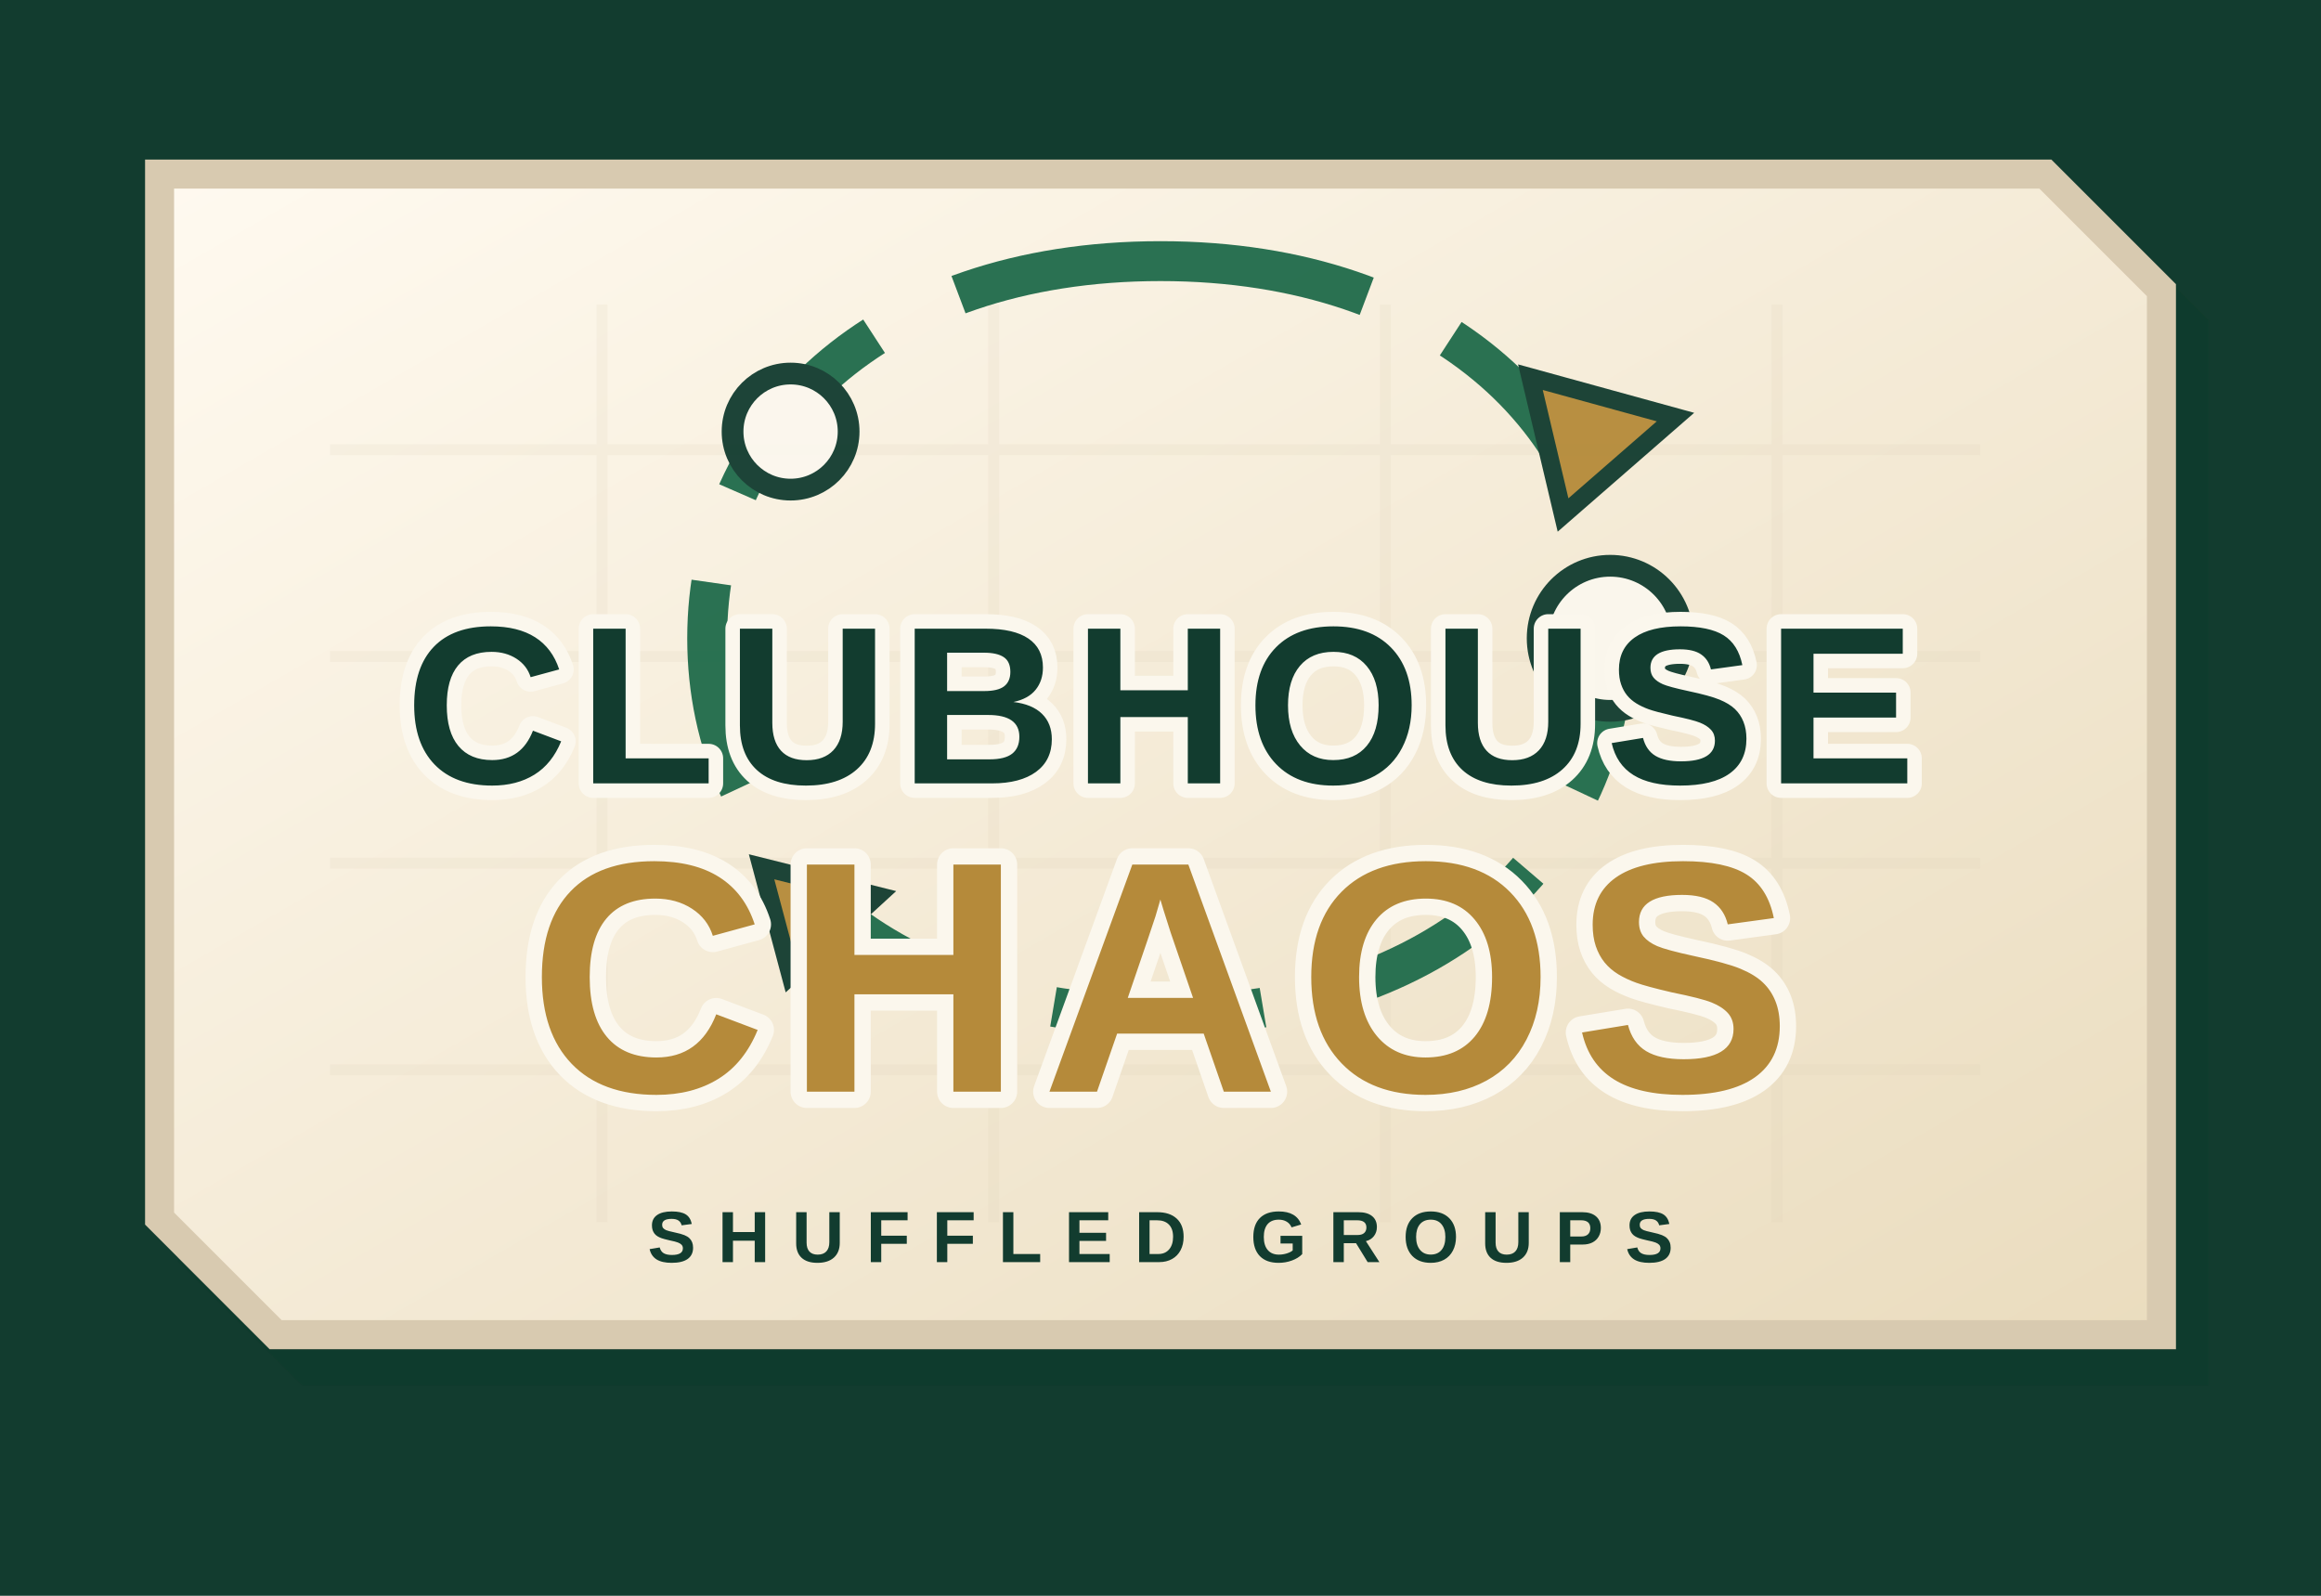
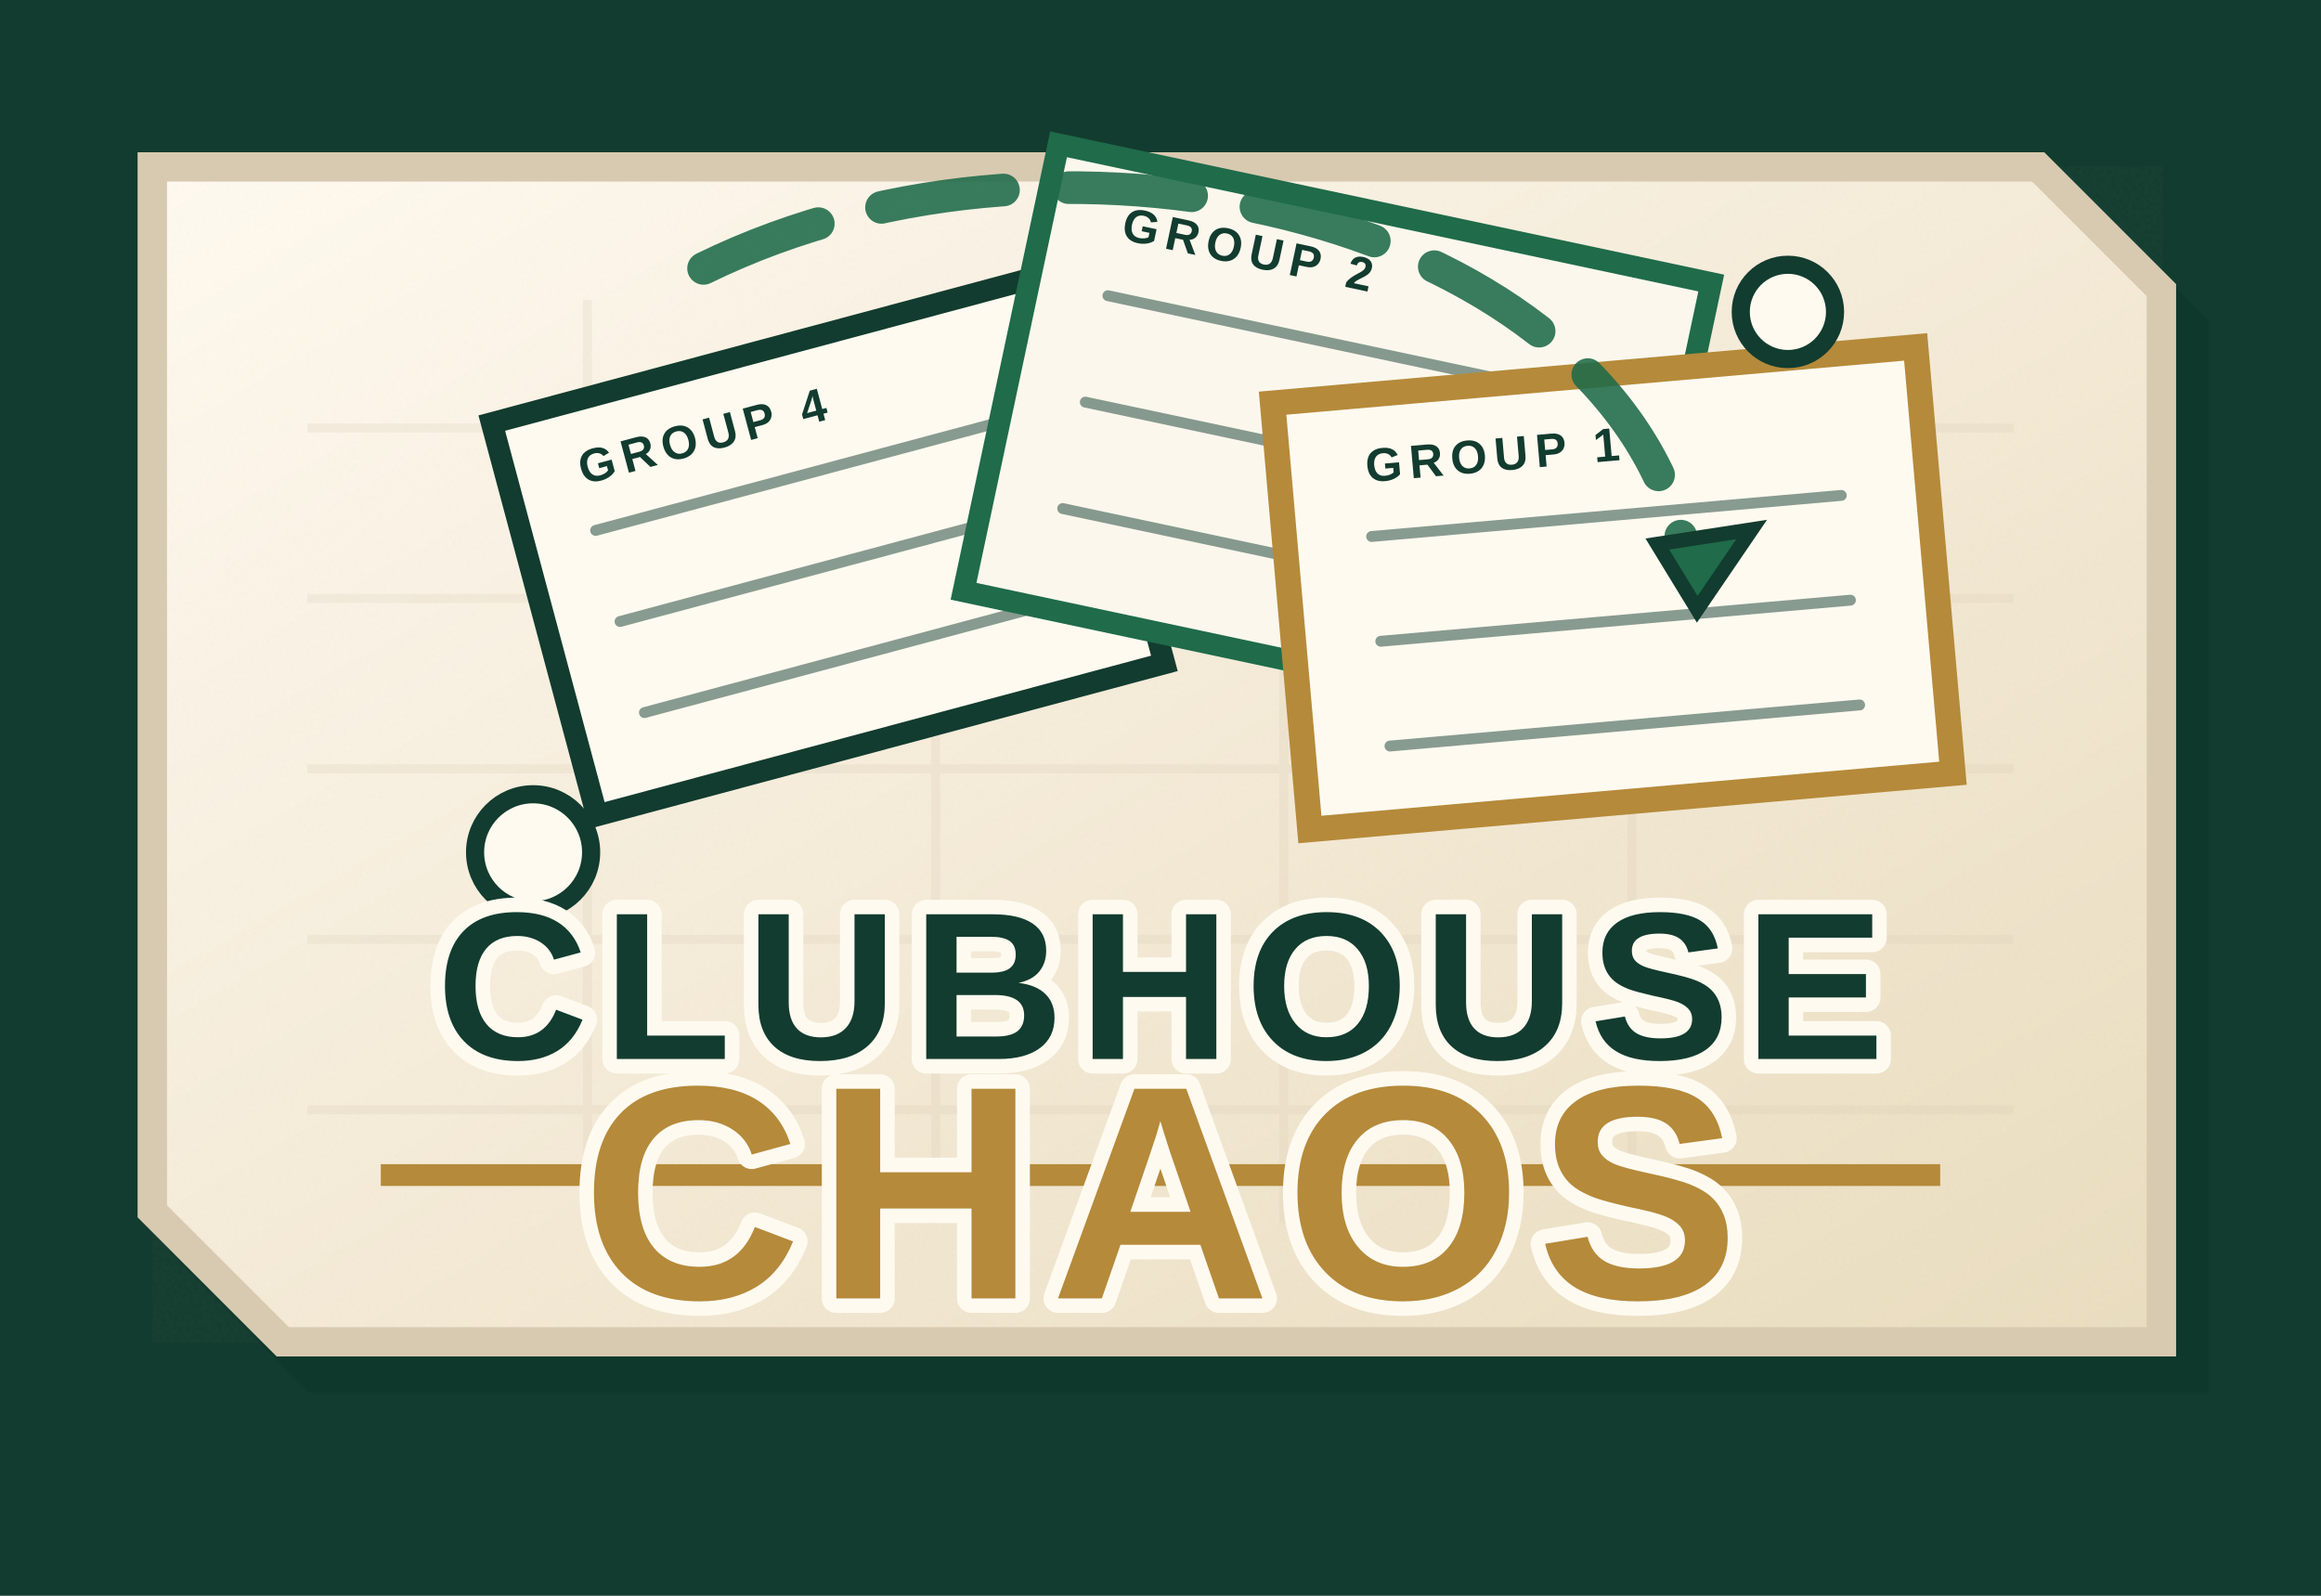
<svg xmlns="http://www.w3.org/2000/svg" viewBox="0 0 640 440" role="img" aria-labelledby="title desc">
  <defs>
    <linearGradient id="paper" x1="0" y1="0" x2="1" y2="1">
      <stop offset="0" stop-color="#fffaf0" />
      <stop offset="1" stop-color="#eadcbe" />
    </linearGradient>
+     <linearGradient id="green" x1="0" y1="0" x2="0" y2="1">
+       <stop offset="0" stop-color="#1f6b4a" />
+       <stop offset="1" stop-color="#123c2f" />
+     </linearGradient>
+     <linearGradient id="gold" x1="0" y1="0" x2="1" y2="1">
+       <stop offset="0" stop-color="#d6b066" />
+       <stop offset="1" stop-color="#b58a3a" />
+     </linearGradient>
+     <filter id="paperNoise" x="0" y="0" width="100%" height="100%">
+       <feTurbulence type="fractalNoise" baseFrequency="0.9" numOctaves="3" stitchTiles="stitch" />
+       <feColorMatrix type="saturate" values="0" />
+       <feComponentTransfer>
+         <feFuncA type="table" tableValues="0 0.045" />
+       </feComponentTransfer>
+     </filter>
    <filter id="shadow" x="-20%" y="-20%" width="140%" height="140%">
-       <feDropShadow dx="9" dy="10" stdDeviation="0" flood-color="#0f2f25" flood-opacity="0.22" />
+       <feDropShadow dx="9" dy="10" stdDeviation="0" flood-color="#0f2f25" flood-opacity="0.28" />
    </filter>
    <style>
-       .club{font-family:Impact,Arial Black,Arial,sans-serif;font-size:62px;font-weight:900;letter-spacing:3px;paint-order:stroke;stroke:#fbf7ed;stroke-width:8;stroke-linejoin:round;fill:#123c2f}
-       .chaos{font-family:Impact,Arial Black,Arial,sans-serif;font-size:91px;font-weight:900;letter-spacing:5px;paint-order:stroke;stroke:#fbf7ed;stroke-width:9;stroke-linejoin:round;fill:#b58a3a}
-       .sub{font-family:Arial Black,Arial,sans-serif;font-size:20px;font-weight:900;letter-spacing:6px;fill:#123c2f}
-       .spin{transform-origin:320px 176px}.wiggle{transform-origin:320px 244px}
+       .display{font-family:Impact,'Arial Black',Arial,sans-serif;font-weight:900;letter-spacing:4px;paint-order:stroke;stroke:#fffaf0;stroke-width:8;stroke-linejoin:round;fill:#123c2f}
+       .displayGold{font-family:Impact,'Arial Black',Arial,sans-serif;font-weight:900;letter-spacing:4px;paint-order:stroke;stroke:#fffaf0;stroke-width:8;stroke-linejoin:round;fill:#b58a3a}
+       .sub{font-family:'Arial Black',Arial,sans-serif;font-size:19px;font-weight:900;letter-spacing:5px;fill:#123c2f}
+       .micro{font-family:'Arial Black',Arial,sans-serif;font-size:13px;font-weight:900;letter-spacing:2px;fill:#123c2f}
+       .line{stroke:#d8cab0;stroke-width:2.5;stroke-linecap:square}
+       .ink{stroke:#123c2f;stroke-width:5;stroke-linejoin:round;stroke-linecap:round;fill:none}
+       .thin{stroke:#123c2f;stroke-width:3;stroke-linejoin:round;stroke-linecap:round;fill:none}
+       .goldLine{stroke:#b58a3a;stroke-width:6;stroke-linecap:square}
    </style>
  </defs>
  <rect width="640" height="440" fill="#123c2f" />
-   <path d="M44 48h520l32 32v288H76L44 336z" fill="url(#paper)" stroke="#d8cab0" stroke-width="8" filter="url(#shadow)" />
-   <g opacity="0.16" stroke="#d8cab0" stroke-width="3">
-     <path d="M91 124h455M91 181h455M91 238h455M91 295h455" />
-     <path d="M166 84v253M274 84v253M382 84v253M490 84v253" />
+   <path d="M42 46h520l34 34v290H78L42 334z" fill="url(#paper)" stroke="#d8cab0" stroke-width="8" filter="url(#shadow)" />
+   <path d="M42 46h520l34 34v290H78L42 334z" fill="#fbf7ed" filter="url(#paperNoise)" opacity="0.9" />
+   <path d="M42 46h520l34 34v290H78L42 334z" fill="none" stroke="#d8cab0" stroke-width="8" />
+   <g opacity="0.22">
+     <path class="line" d="M86 118h468M86 165h468M86 212h468M86 259h468M86 306h468" />
+     <path class="line" d="M162 84v252M258 84v252M354 84v252M450 84v252" />
  </g>
-   <g class="spin" opacity="0.95">
-     <path d="M320 72c78 0 125 46 125 104S398 280 320 280 195 234 195 176 242 72 320 72z" fill="none" stroke="#1f6b4a" stroke-width="11" stroke-dasharray="58 26" />
-     <circle cx="444" cy="176" r="20" fill="#fbf7ed" stroke="#123c2f" stroke-width="6" />
-     <circle cx="218" cy="119" r="16" fill="#fbf7ed" stroke="#123c2f" stroke-width="6" />
-     <path d="M210 239l32 8-24 22z" fill="#b58a3a" stroke="#123c2f" stroke-width="5" />
-     <path d="M422 104l40 11-31 27z" fill="#b58a3a" stroke="#123c2f" stroke-width="5" />
+   <g transform="translate(320 148)">
+     <g transform="rotate(-15)">
+       <rect x="-170" y="-78" width="162" height="112" fill="#fffaf0" stroke="#123c2f" stroke-width="6" />
+       <path d="M-150-42h120M-150-16h120M-150 10h120" class="thin" opacity="0.5" />
+       <text x="-150" y="-55" class="micro">GROUP 4</text>
+     </g>
+     <g transform="rotate(12)">
+       <rect x="-50" y="-100" width="184" height="126" fill="#fbf7ed" stroke="#1f6b4a" stroke-width="6" />
+       <path d="M-28-62h138M-28-32h138M-28-2h138" class="thin" opacity="0.5" />
+       <text x="-28" y="-78" class="micro">GROUP 2</text>
+     </g>
+     <g transform="rotate(-5)">
+       <rect x="34" y="-34" width="178" height="118" fill="#fffaf0" stroke="#b58a3a" stroke-width="7" />
+       <path d="M58 5h130M58 34h130M58 63h130" class="thin" opacity="0.5" />
+       <text x="58" y="-10" class="micro">GROUP 1</text>
+     </g>
  </g>
-   <g class="wiggle">
-     <text x="320" y="216" text-anchor="middle" class="club">CLUBHOUSE</text>
-     <text x="320" y="301" text-anchor="middle" class="chaos">CHAOS</text>
-     <text x="320" y="348" text-anchor="middle" class="sub">SHUFFLED GROUPS</text>
-   </g>
+   <path d="M194 74c102-50 250-12 270 76" fill="none" stroke="#1f6b4a" stroke-width="9" stroke-linecap="round" stroke-dasharray="34 18" opacity="0.88" />
+   <path d="M457 150l26-4-15 22z" fill="#1f6b4a" stroke="#123c2f" stroke-width="4" />
+   <circle cx="147" cy="235" r="16" fill="#fffaf0" stroke="#123c2f" stroke-width="5" />
+   <circle cx="493" cy="86" r="13" fill="#fffaf0" stroke="#123c2f" stroke-width="5" />
+   <path d="M108 324h424" class="goldLine" />
+   <text x="320" y="292" text-anchor="middle" class="display" font-size="58">CLUBHOUSE</text>
+   <text x="320" y="358" text-anchor="middle" class="displayGold" font-size="84">CHAOS</text>
</svg>
